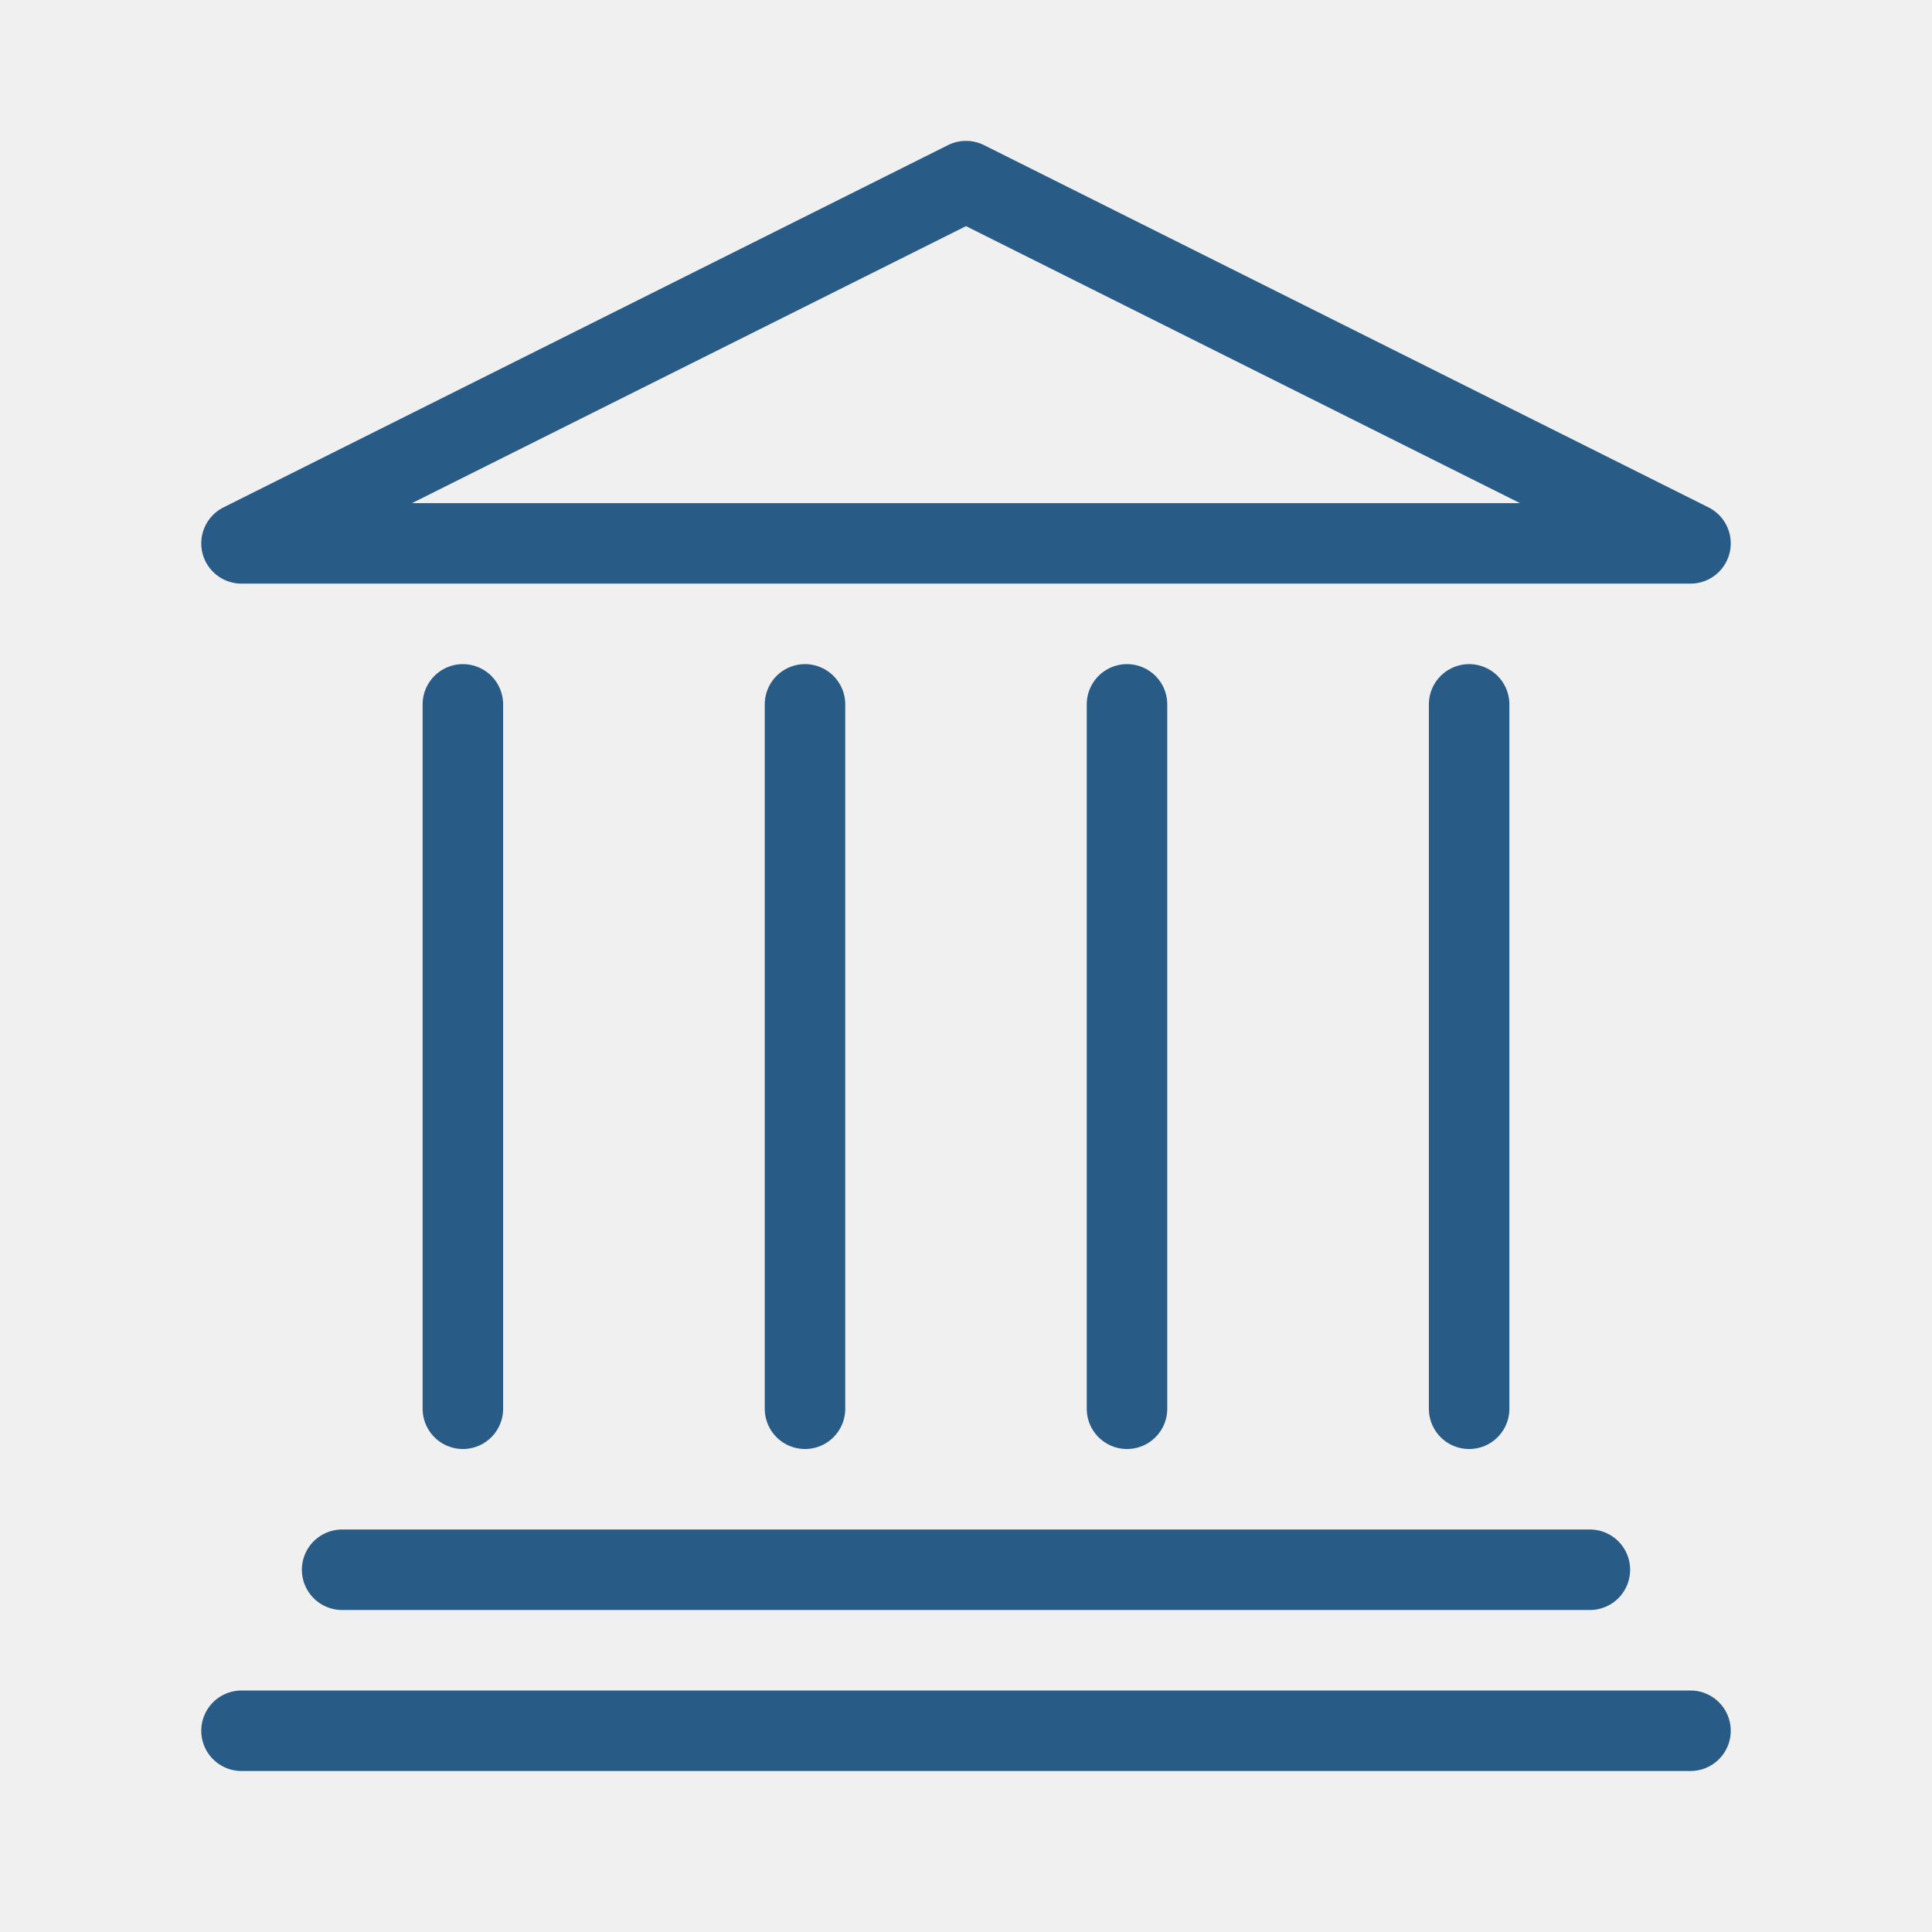
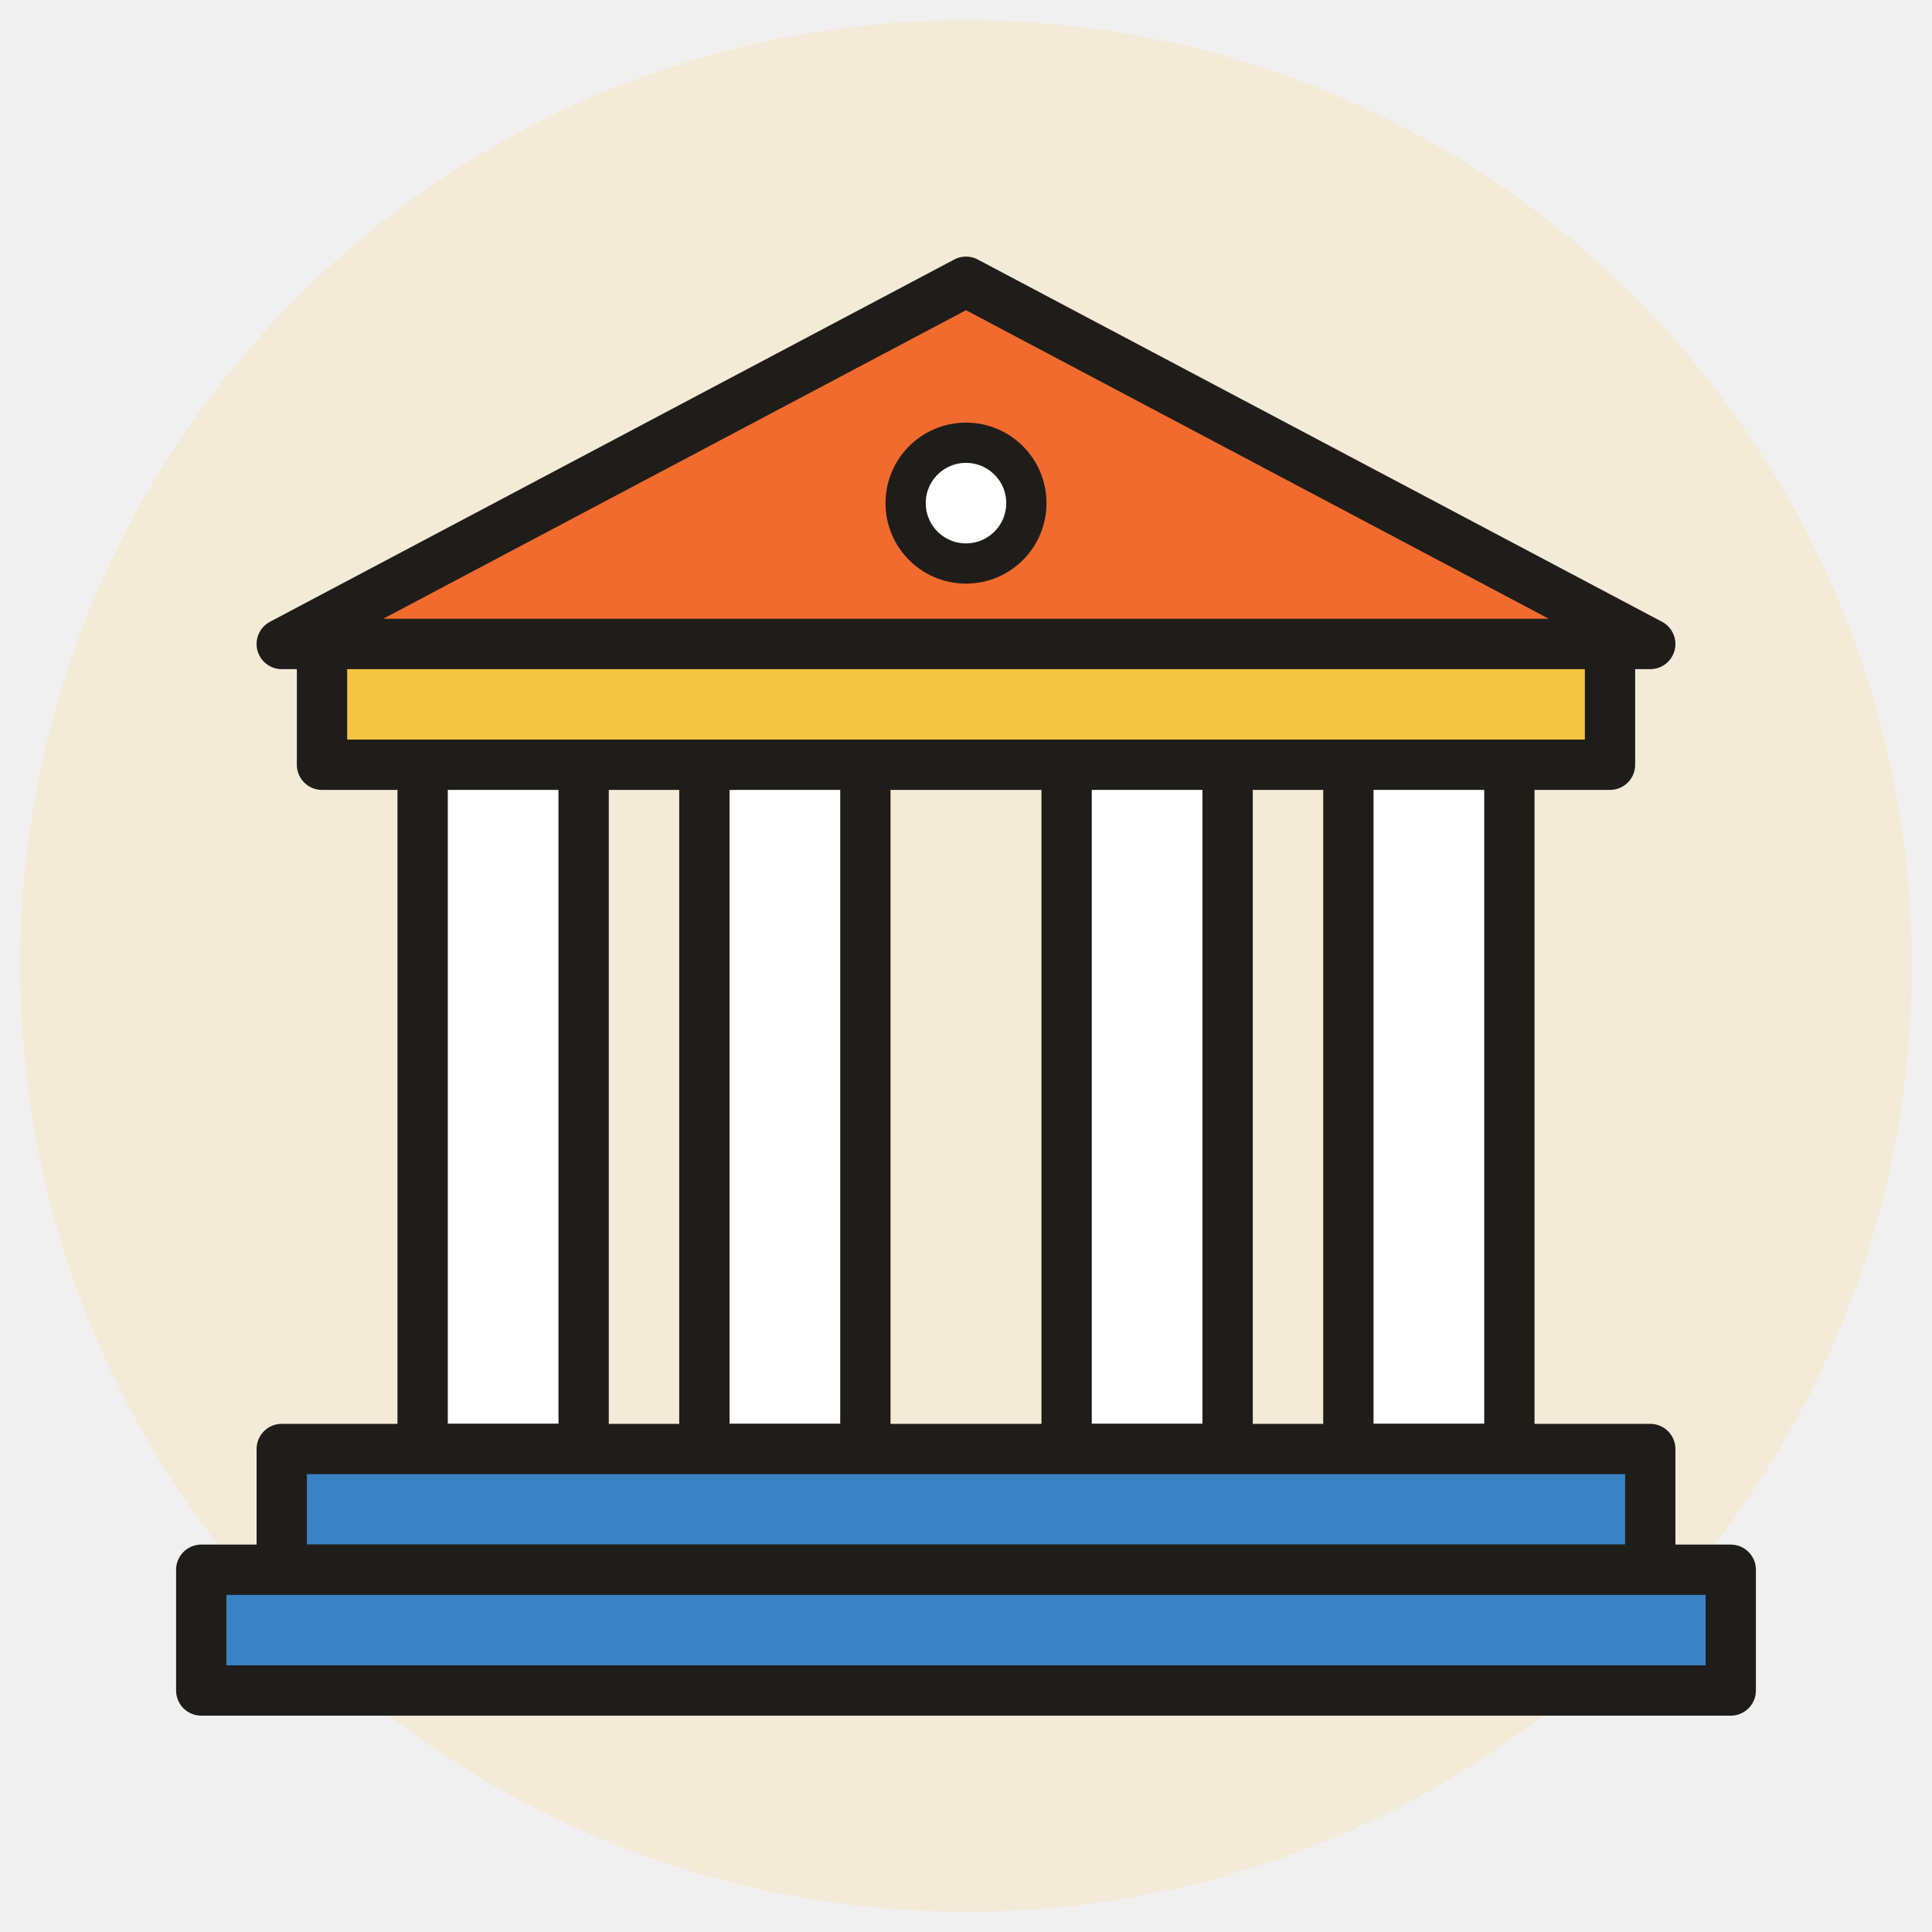
- <svg xmlns="http://www.w3.org/2000/svg" viewBox="0 0 96 96" fill="none" stroke="#285b85" stroke-width="4" stroke-linecap="round" stroke-linejoin="round">
-   <path d="M12 27 48 9l36 18ZM17 78h62M12 86h72M23 35v35m17-35v35m16-35v35m17-35v35" />
+ <svg xmlns="http://www.w3.org/2000/svg" viewBox="0 0 96 96">
+   <circle cx="48" cy="48" r="47" fill="#f3ebd8" />
+   <path d="M14 32 L48 14 L82 32 Z" fill="#f26b2e" stroke="#1f1d1a" stroke-width="2.5" stroke-linecap="round" stroke-linejoin="round" />
+   <rect x="16" y="32" width="64" height="6" fill="#f4c542" stroke="#1f1d1a" stroke-width="2.5" stroke-linecap="round" stroke-linejoin="round" />
+   <g fill="#ffffff">
+     <rect x="21" y="38" width="8" height="34" stroke="#1f1d1a" stroke-width="2.5" stroke-linecap="round" stroke-linejoin="round" />
+     <rect x="35" y="38" width="8" height="34" stroke="#1f1d1a" stroke-width="2.5" stroke-linecap="round" stroke-linejoin="round" />
+     <rect x="53" y="38" width="8" height="34" stroke="#1f1d1a" stroke-width="2.5" stroke-linecap="round" stroke-linejoin="round" />
+     <rect x="67" y="38" width="8" height="34" stroke="#1f1d1a" stroke-width="2.5" stroke-linecap="round" stroke-linejoin="round" />
+   </g>
+   <rect x="14" y="72" width="68" height="6" fill="#3b82c4" stroke="#1f1d1a" stroke-width="2.5" stroke-linecap="round" stroke-linejoin="round" />
+   <rect x="10" y="78" width="76" height="6" fill="#3b82c4" stroke="#1f1d1a" stroke-width="2.5" stroke-linecap="round" stroke-linejoin="round" />
+   <circle cx="48" cy="25" r="3" fill="#ffffff" stroke="#1f1d1a" stroke-linecap="round" stroke-linejoin="round" stroke-width="2" />
</svg>
